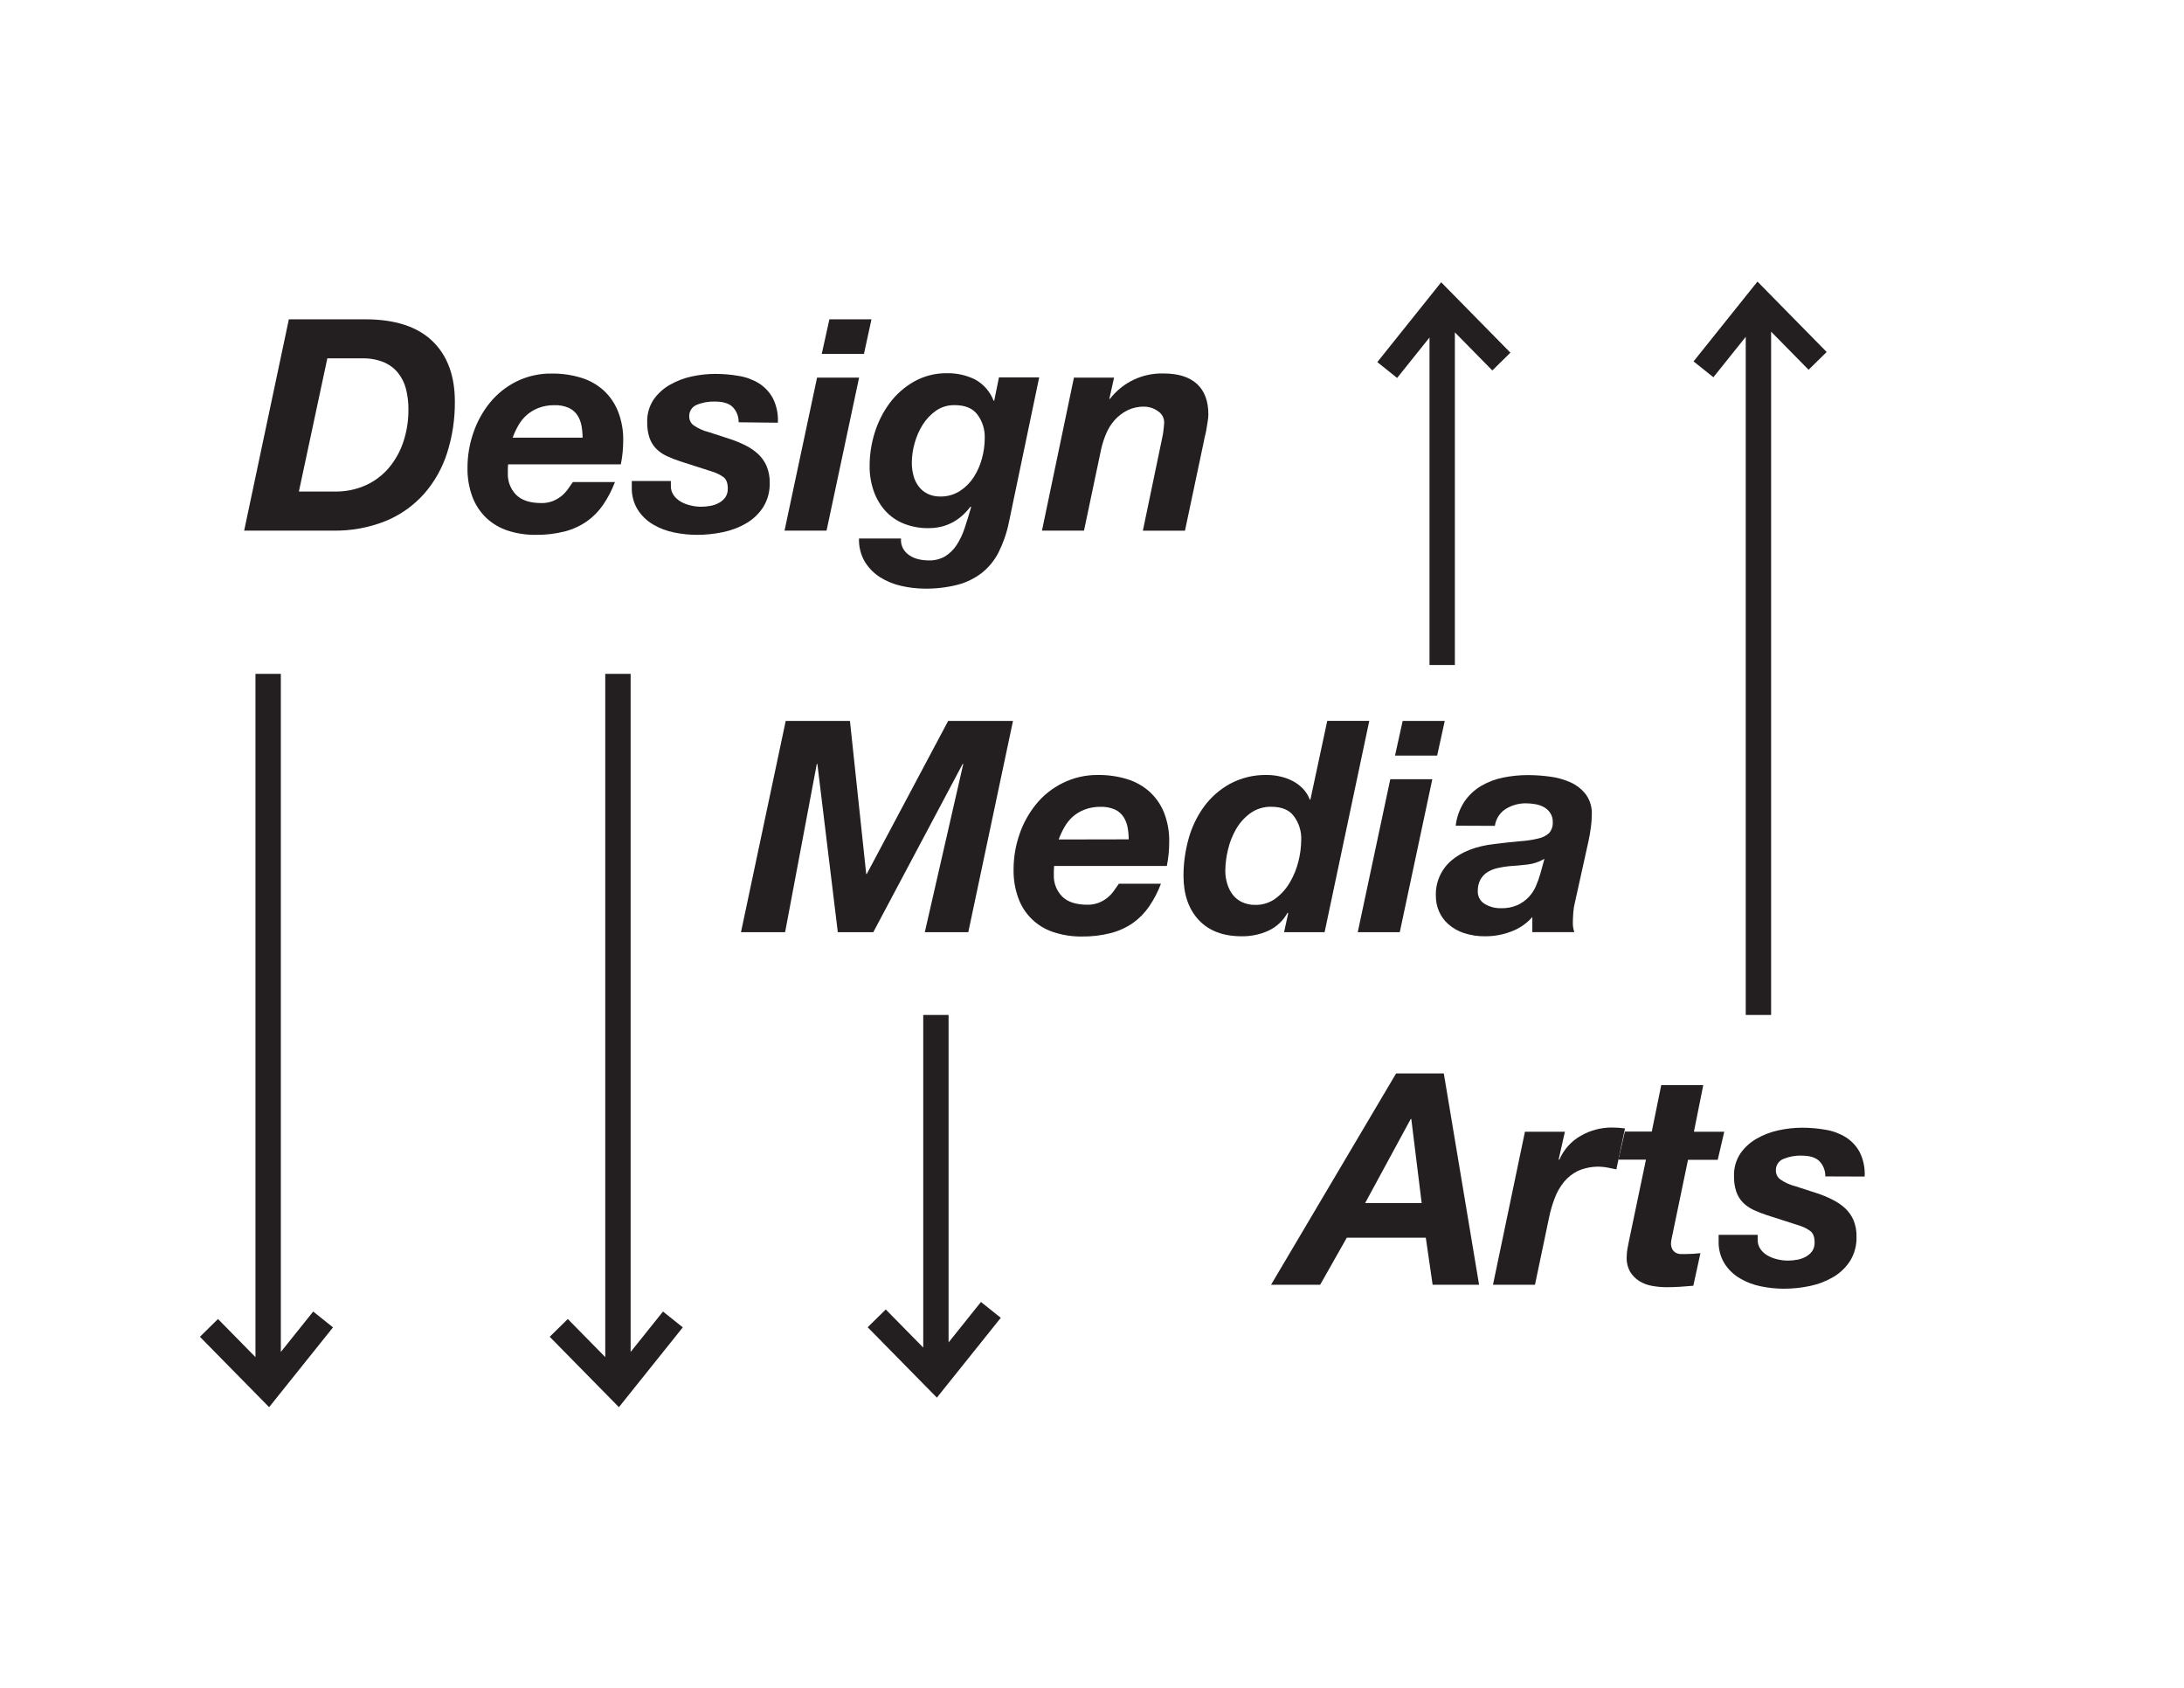
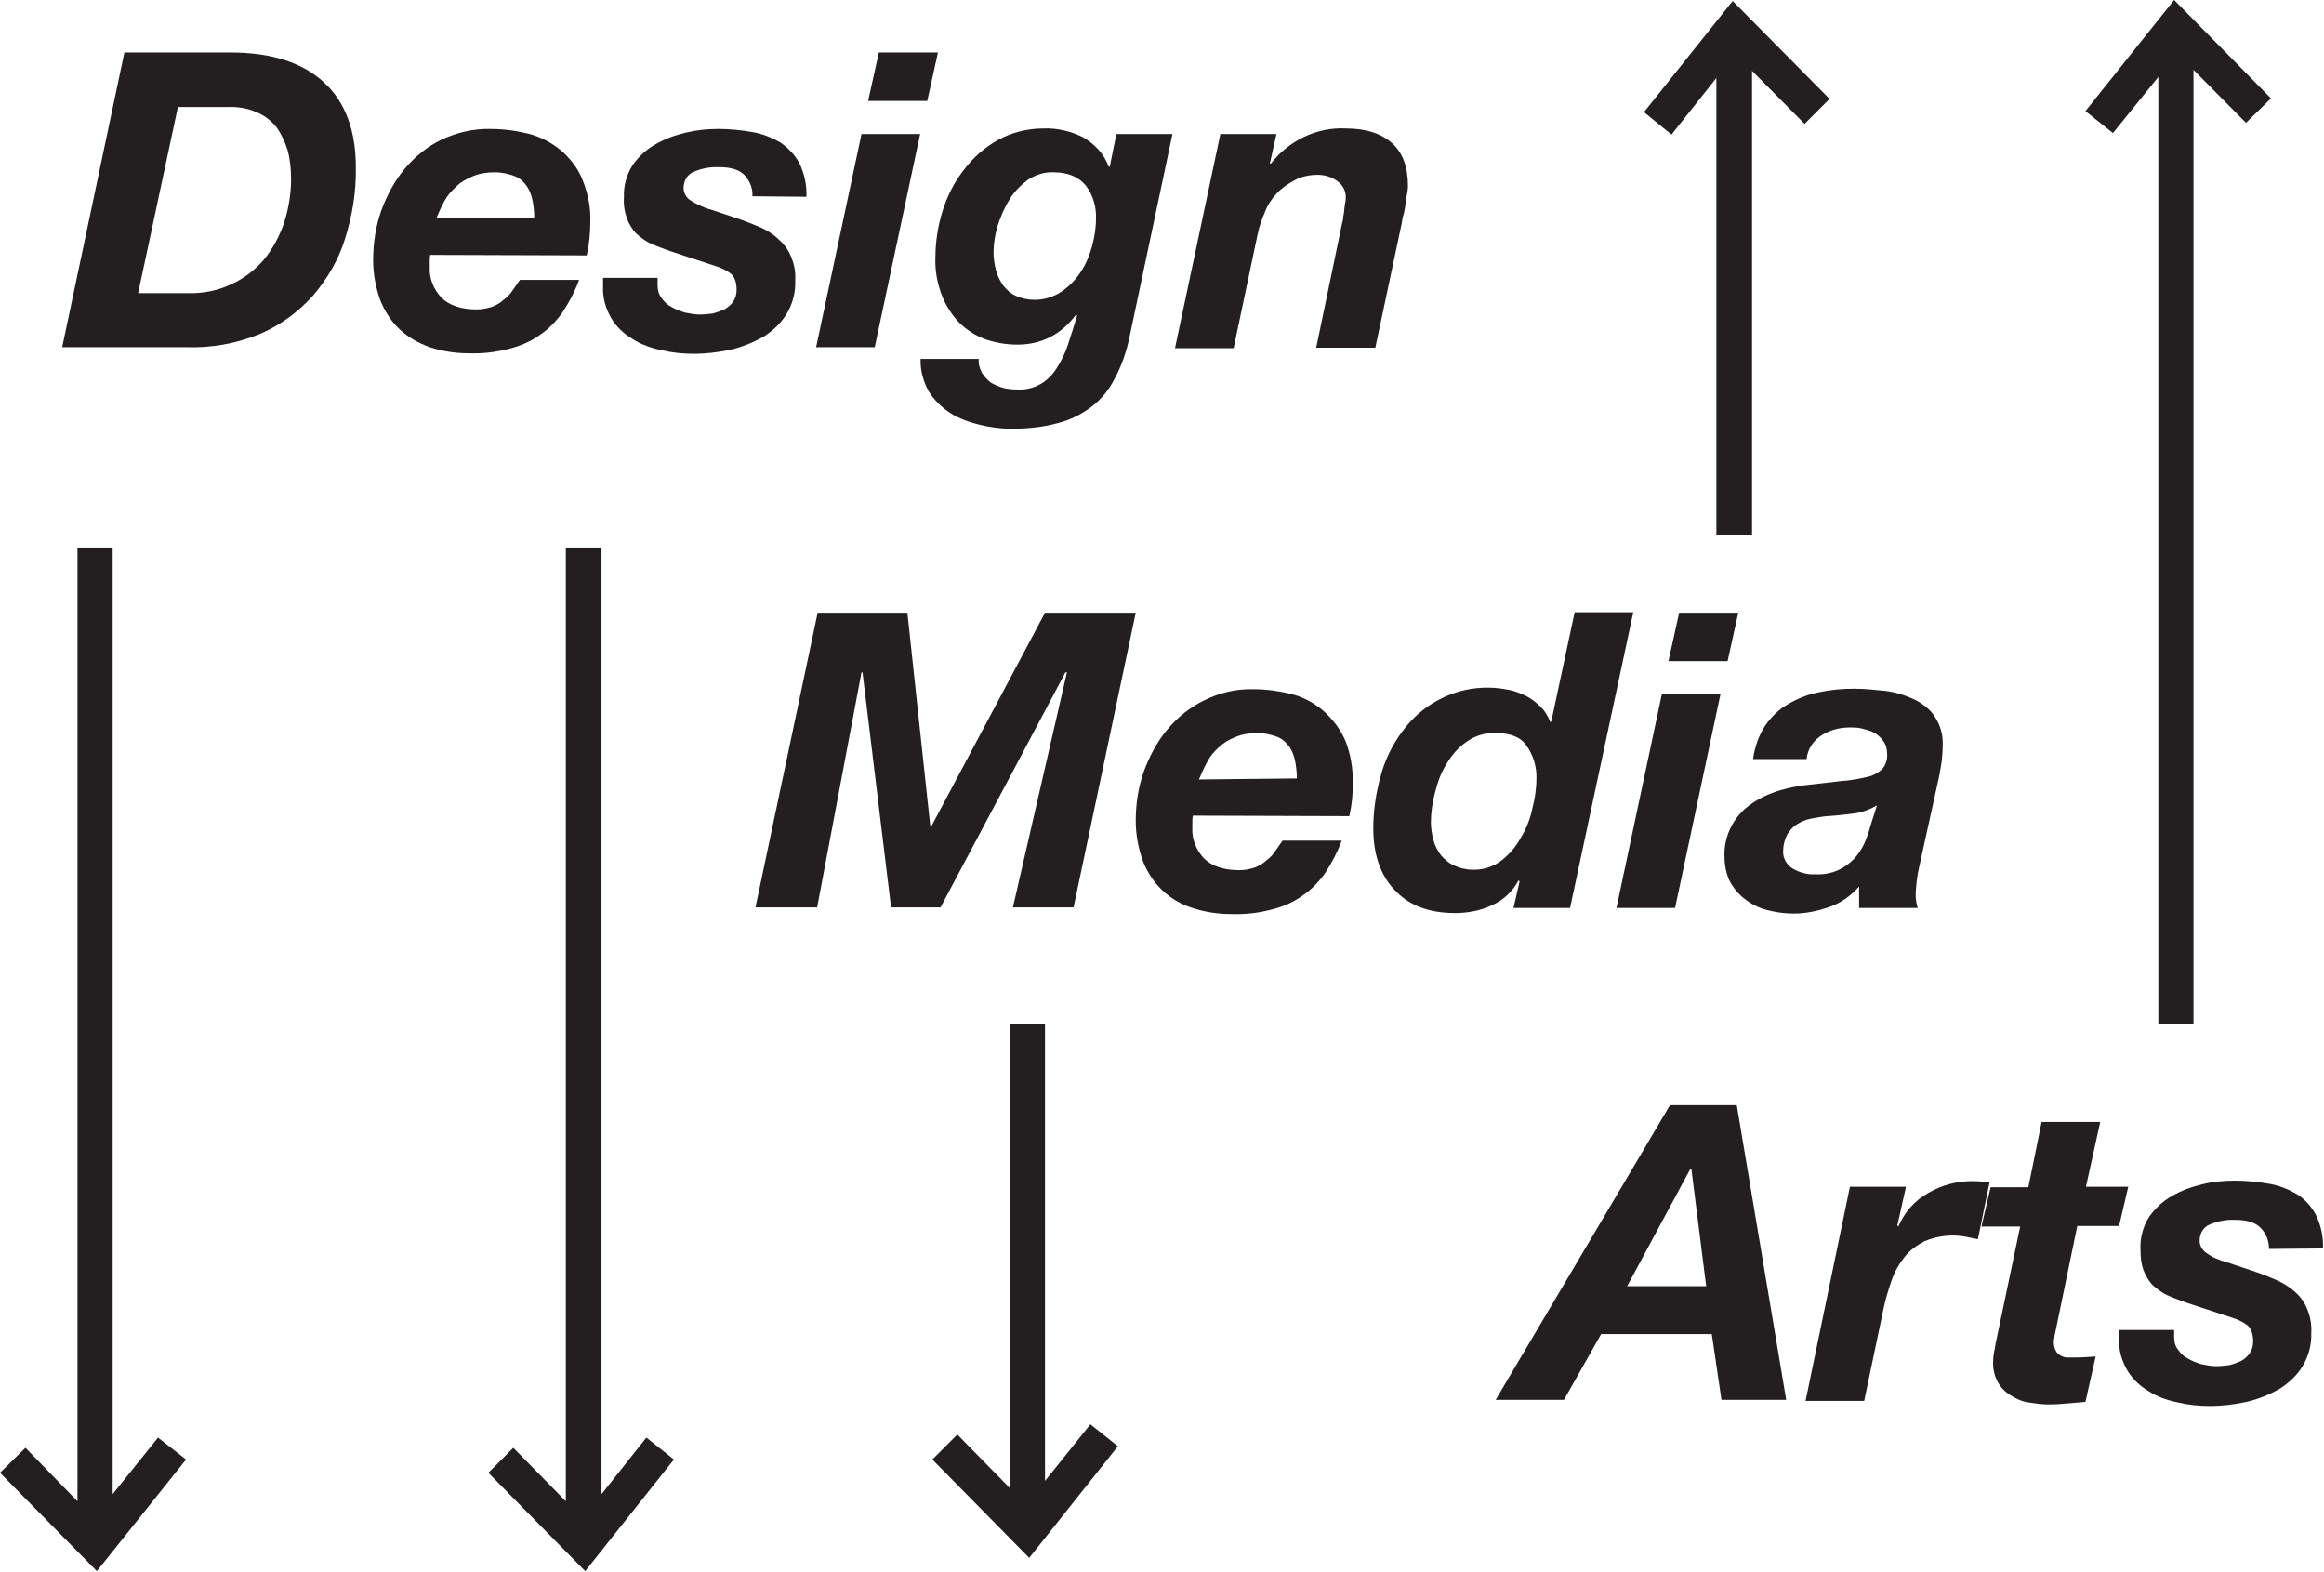
- <svg xmlns="http://www.w3.org/2000/svg" id="Layer_1" data-name="Layer 1" width="652.5" height="504.205" viewBox="0 0 792 612">
-   <defs>
-     <style>.cls-1{fill:#231f20;}.cls-2{fill:none;}</style>
-   </defs>
-   <path class="cls-1" d="M104.75,115.78h27.68q16.11,0,24.31,7.83t8.21,22a59.82,59.82,0,0,1-2.79,18.57A41.67,41.67,0,0,1,153.84,179,38,38,0,0,1,140,188.86a49.16,49.16,0,0,1-19.37,3.54H88.54Zm3.64,62.45h13a26.36,26.36,0,0,0,11.43-2.36,24,24,0,0,0,8.37-6.44,28.67,28.67,0,0,0,5.15-9.44,36.42,36.42,0,0,0,1.77-11.48,29,29,0,0,0-.91-7.57,15.39,15.39,0,0,0-2.95-5.85,13.54,13.54,0,0,0-5.21-3.81,19.69,19.69,0,0,0-7.67-1.34H118.7Z" />
-   <path class="cls-1" d="M184.27,168.36a16.68,16.68,0,0,0-.11,1.83v1.39a10.59,10.59,0,0,0,3,7.83q3,3,9.23,3a10.81,10.81,0,0,0,4-.7,11.77,11.77,0,0,0,3.11-1.77,12.86,12.86,0,0,0,2.36-2.47c.68-.93,1.31-1.82,1.88-2.68H223a39.26,39.26,0,0,1-4.29,8.26,24.08,24.08,0,0,1-5.91,6,25.14,25.14,0,0,1-8,3.65,40.81,40.81,0,0,1-10.57,1.23,31.46,31.46,0,0,1-10.14-1.55,20.84,20.84,0,0,1-7.78-4.62,20.59,20.59,0,0,1-5-7.62,28.77,28.77,0,0,1-1.78-10.46,38.83,38.83,0,0,1,2.15-12.83,35.43,35.43,0,0,1,6.06-10.94,29.31,29.31,0,0,1,9.61-7.62,28.1,28.1,0,0,1,12.77-2.84,35.15,35.15,0,0,1,10.57,1.5,21.71,21.71,0,0,1,8.16,4.56,20.77,20.77,0,0,1,5.25,7.62A27.43,27.43,0,0,1,226,159.67a43.63,43.63,0,0,1-.86,8.69Zm27-9.66a24,24,0,0,0-.38-4.24,10.83,10.83,0,0,0-1.44-3.81,7.6,7.6,0,0,0-3.12-2.73,12,12,0,0,0-5.36-1,15.63,15.63,0,0,0-5.69,1,14.34,14.34,0,0,0-4.29,2.58A14.51,14.51,0,0,0,188,154.2a28.77,28.77,0,0,0-2.09,4.5Z" />
-   <path class="cls-1" d="M267.86,153.12a7.67,7.67,0,0,0-2.14-5.52q-2-2-6.44-2a15.87,15.87,0,0,0-6.71,1.23,4.34,4.34,0,0,0-2.63,4.24,3.92,3.92,0,0,0,1.56,3.12,16.4,16.4,0,0,0,5.42,2.46l7.62,2.47a41.11,41.11,0,0,1,5.68,2.31,19.86,19.86,0,0,1,4.67,3.17A13.06,13.06,0,0,1,278,169a14.8,14.8,0,0,1,1.12,6.06,15.85,15.85,0,0,1-2.31,8.75,18.15,18.15,0,0,1-6.06,5.85,27.73,27.73,0,0,1-8.48,3.27,45.11,45.11,0,0,1-9.55,1,40.46,40.46,0,0,1-8.26-.86,24.33,24.33,0,0,1-7.62-2.89,16.67,16.67,0,0,1-5.58-5.37,14.76,14.76,0,0,1-2.15-8.16v-2.25h14.17v1.83a5.72,5.72,0,0,0,1,3.32,7.93,7.93,0,0,0,2.53,2.31,12.76,12.76,0,0,0,3.54,1.39,16.13,16.13,0,0,0,3.92.49,18.19,18.19,0,0,0,3.43-.33,9.61,9.61,0,0,0,3.11-1.12,6.93,6.93,0,0,0,2.25-2,5.37,5.37,0,0,0,.86-3.17c0-1.93-.5-3.29-1.5-4.07a13.48,13.48,0,0,0-4-2l-11.7-3.76a40.16,40.16,0,0,1-5.09-2,13.19,13.19,0,0,1-3.76-2.68,10.52,10.52,0,0,1-2.36-3.92,16.76,16.76,0,0,1-.81-5.53,14.14,14.14,0,0,1,2.31-8.26,18.07,18.07,0,0,1,6-5.42,27.4,27.4,0,0,1,7.94-3,40.06,40.06,0,0,1,8.37-.91,49.21,49.21,0,0,1,8.69.75,20.08,20.08,0,0,1,7.3,2.73,14.67,14.67,0,0,1,5,5.42,17.54,17.54,0,0,1,1.77,8.8Z" />
-   <path class="cls-1" d="M296.3,136.92h15.24l-11.8,55.48H284.5Zm17-8.59H298l2.77-12.55h15.26Z" />
-   <path class="cls-1" d="M365.84,189.5a43.72,43.72,0,0,1-3.75,10.84,22.63,22.63,0,0,1-6.07,7.41,24.68,24.68,0,0,1-8.8,4.29,45.64,45.64,0,0,1-12,1.39,38.12,38.12,0,0,1-8.43-1,24.35,24.35,0,0,1-7.62-3.11,17.72,17.72,0,0,1-5.52-5.58,15.75,15.75,0,0,1-2.15-8.48h15.24a6.62,6.62,0,0,0,.75,3.65,7.16,7.16,0,0,0,2.31,2.46,9.81,9.81,0,0,0,3.27,1.4,16.24,16.24,0,0,0,3.65.43,11.3,11.3,0,0,0,6.06-1.5,13.6,13.6,0,0,0,4.13-4.08,25.56,25.56,0,0,0,2.9-6.12c.79-2.36,1.57-4.9,2.36-7.62l-.21-.21q-5.91,7.83-15.24,7.83a23.61,23.61,0,0,1-8.91-1.61,18.18,18.18,0,0,1-6.71-4.61,21.3,21.3,0,0,1-4.23-7.14,26.8,26.8,0,0,1-1.51-9.28,40.07,40.07,0,0,1,1.88-12.08,35.55,35.55,0,0,1,5.47-10.73,28.58,28.58,0,0,1,8.8-7.72,23.61,23.61,0,0,1,11.86-3,22.12,22.12,0,0,1,10.2,2.25,14.87,14.87,0,0,1,6.76,7.73h.21l1.72-8.48h14.59ZM346.2,146.9a11.45,11.45,0,0,0-6.76,2,17.91,17.91,0,0,0-4.83,5.09,25,25,0,0,0-2.95,6.77,26.42,26.42,0,0,0-1,7,18,18,0,0,0,.59,4.67,11.22,11.22,0,0,0,1.88,3.92,9,9,0,0,0,3.22,2.68,10.15,10.15,0,0,0,4.61,1,12.77,12.77,0,0,0,7.14-2,16.82,16.82,0,0,0,5-5,23.76,23.76,0,0,0,3-6.82,27.72,27.72,0,0,0,1-7.29,13.51,13.51,0,0,0-2.68-8.64C352.68,148,349.92,146.9,346.2,146.9Z" />
-   <path class="cls-1" d="M389.45,136.92H404l-1.71,7.72h.21A23.71,23.71,0,0,1,422,135.42q7.93,0,12.07,3.8t4.13,11.11a14.66,14.66,0,0,1-.21,2.2c-.15.9-.29,1.81-.43,2.74a26.49,26.49,0,0,1-.54,2.63,19.56,19.56,0,0,0-.43,2l-6.87,32.52H414.45l6.77-32.52c.07-.43.17-.94.32-1.55a16.39,16.39,0,0,0,.32-1.88c.07-.65.14-1.27.21-1.88a13.62,13.62,0,0,0,.11-1.45,4.83,4.83,0,0,0-2.31-4.08,8.57,8.57,0,0,0-5-1.61,13.07,13.07,0,0,0-6.06,1.35,15.62,15.62,0,0,0-4.56,3.48,17.45,17.45,0,0,0-3.11,4.94,32.77,32.77,0,0,0-1.83,5.69L393.1,192.4H377.86Z" />
-   <path class="cls-1" d="M284.93,261.4h23.29l5.9,55.49h.21l29.51-55.49h23.51L351.14,338H335.37l13.95-61h-.22l-32.41,61H303.82l-7.41-61h-.21l-11.49,61h-16Z" />
-   <path class="cls-1" d="M382.26,314c-.07.71-.1,1.32-.1,1.82v1.4a10.59,10.59,0,0,0,3,7.83q3,3,9.23,3a11,11,0,0,0,4-.7,12.42,12.42,0,0,0,3.12-1.77,13.16,13.16,0,0,0,2.36-2.47c.68-.93,1.3-1.83,1.87-2.68H421a38.35,38.35,0,0,1-4.29,8.26,24,24,0,0,1-5.9,6,25.18,25.18,0,0,1-8,3.64,40.3,40.3,0,0,1-10.57,1.24A31.18,31.18,0,0,1,382.1,338a20.07,20.07,0,0,1-12.77-12.23,28.78,28.78,0,0,1-1.77-10.46,38.83,38.83,0,0,1,2.15-12.83,35.43,35.43,0,0,1,6.06-10.94,28.85,28.85,0,0,1,9.61-7.62A28.08,28.08,0,0,1,398.15,281a35.2,35.2,0,0,1,10.57,1.5,21.75,21.75,0,0,1,8.15,4.57,20.56,20.56,0,0,1,5.26,7.61A27.71,27.71,0,0,1,424,305.3a44.38,44.38,0,0,1-.86,8.69Zm27.05-9.66a24,24,0,0,0-.38-4.24,10.66,10.66,0,0,0-1.45-3.81,7.6,7.6,0,0,0-3.11-2.74,12.21,12.21,0,0,0-5.37-1,15.58,15.58,0,0,0-5.68,1,14.11,14.11,0,0,0-4.3,2.58,14.8,14.8,0,0,0-3,3.75,28,28,0,0,0-2.1,4.51Z" />
-   <path class="cls-1" d="M467.15,331.16l-.22-.22a15.3,15.3,0,0,1-7,6.55,22.83,22.83,0,0,1-9.61,2q-10.1,0-15.61-5.9t-5.53-16A50,50,0,0,1,431,304.22a36.23,36.23,0,0,1,5.58-11.69,28.9,28.9,0,0,1,9.45-8.32A27.14,27.14,0,0,1,459.42,281a21.9,21.9,0,0,1,4.78.54,18.51,18.51,0,0,1,4.5,1.61,14.2,14.2,0,0,1,3.76,2.79,11.48,11.48,0,0,1,2.52,4h.22l6.11-28.55h15.24L480.35,338h-14.7ZM461,292.53a12.55,12.55,0,0,0-7.46,2.25,18.43,18.43,0,0,0-5.2,5.69,26.79,26.79,0,0,0-3,7.51,33.73,33.73,0,0,0-1,7.72,15.79,15.79,0,0,0,.7,4.73,12.32,12.32,0,0,0,2,4,9.36,9.36,0,0,0,3.38,2.68,11,11,0,0,0,4.73,1,12.06,12.06,0,0,0,7.4-2.31,19.62,19.62,0,0,0,5.21-5.85,28.53,28.53,0,0,0,3.11-7.67,32.24,32.24,0,0,0,1-7.68,13.43,13.43,0,0,0-2.69-8.69C467.51,293.63,464.75,292.53,461,292.53Z" />
-   <path class="cls-1" d="M504.17,282.54h15.24L507.61,338H492.37Zm17-8.58H505.89l2.77-12.56h15.26Z" />
-   <path class="cls-1" d="M527.89,299.39a20.13,20.13,0,0,1,3.16-8.74,19.26,19.26,0,0,1,6-5.64,25.68,25.68,0,0,1,8-3.06,45.35,45.35,0,0,1,9.12-.91,60.28,60.28,0,0,1,7.78.54,26.56,26.56,0,0,1,7.57,2.09,14.46,14.46,0,0,1,5.63,4.46,11.65,11.65,0,0,1,2.09,7.51,34.73,34.73,0,0,1-.32,4.29c-.21,1.65-.5,3.33-.86,5l-4.94,22.32a19.49,19.49,0,0,0-.59,3.71c-.1,1.46-.16,2.73-.16,3.81a10.12,10.12,0,0,0,.54,3.22H555.68v-5.48a18.83,18.83,0,0,1-7.67,5.26,26.28,26.28,0,0,1-9.28,1.72,24.08,24.08,0,0,1-7.89-1.18,16.35,16.35,0,0,1-5.64-3.22,13.4,13.4,0,0,1-3.38-4.67,13.88,13.88,0,0,1-1.12-5.53,16.09,16.09,0,0,1,5.63-12.87q5.64-4.83,15.62-6,5.35-.65,9.33-1a37.43,37.43,0,0,0,6.6-1,8.2,8.2,0,0,0,3.92-2,5.58,5.58,0,0,0,1.29-4,5.66,5.66,0,0,0-1-3.38,6.72,6.72,0,0,0-2.41-2.09,10.16,10.16,0,0,0-3.17-1,20.13,20.13,0,0,0-3.11-.27,13.66,13.66,0,0,0-7.3,2,8.64,8.64,0,0,0-4,6.17Zm32.19,12a15.41,15.41,0,0,1-6.22,2.09c-2.22.26-4.44.45-6.66.6a31.69,31.69,0,0,0-4.18.69,12.12,12.12,0,0,0-3.6,1.45,7.57,7.57,0,0,0-2.52,2.63,8.39,8.39,0,0,0-1,4.24,5.13,5.13,0,0,0,2.52,4.67,10.88,10.88,0,0,0,5.85,1.55,14,14,0,0,0,6-1.12,13.16,13.16,0,0,0,4.08-2.9,13.56,13.56,0,0,0,2.63-4,38.54,38.54,0,0,0,1.61-4.5Z" />
-   <path class="cls-1" d="M506.28,389.22h17.3l12.79,76.62H519.52l-2.47-17.06H488.4l-9.66,17.06H460.93Zm-11.23,47h20.5l-3.76-30.48h-.21Z" />
-   <path class="cls-1" d="M553,410.36h14.49l-2.25,10,.21.21a18.23,18.23,0,0,1,7.78-8.74,22.56,22.56,0,0,1,11.32-3,35.75,35.75,0,0,1,4.73.33L586.16,424l-3.22-.65a18.3,18.3,0,0,0-10.67,1.18,15.3,15.3,0,0,0-5.16,4.08,21,21,0,0,0-3.32,5.85,45.75,45.75,0,0,0-2,6.81l-5.15,24.58H541.41Z" />
-   <path class="cls-1" d="M614.28,410.36h11l-2.37,10.19H612.13l-5.73,27.58c-.14.57-.25,1.09-.32,1.56a7.75,7.75,0,0,0-.11,1,4.39,4.39,0,0,0,.49,2.3,3.43,3.43,0,0,0,1.24,1.24,3.81,3.81,0,0,0,1.68.48c.61,0,1.2,0,1.78,0a46.63,46.63,0,0,0,5.48-.32l-2.58,11.81c-1.57.14-3.15.27-4.74.37s-3.2.16-4.86.16a29.9,29.9,0,0,1-5.35-.48,13,13,0,0,1-4.68-1.77,10.22,10.22,0,0,1-3.33-3.43,10.1,10.1,0,0,1-1.18-5.58,15.84,15.84,0,0,1,.21-2.42c.15-.89.32-1.84.54-2.84l6.22-29.73h-10l2.36-10.19H599l3.43-16.85h15.24Z" />
-   <path class="cls-1" d="M661.93,426.56a7.76,7.76,0,0,0-2.15-5.53q-2-2-6.44-2a15.9,15.9,0,0,0-6.71,1.23,4.34,4.34,0,0,0-2.63,4.24,3.89,3.89,0,0,0,1.56,3.11A16.27,16.27,0,0,0,651,430.1l7.62,2.47a39.35,39.35,0,0,1,5.69,2.31A20.29,20.29,0,0,1,669,438a13.06,13.06,0,0,1,3.12,4.35,14.8,14.8,0,0,1,1.12,6.06,15.93,15.93,0,0,1-2.3,8.75,18.18,18.18,0,0,1-6.07,5.85,27.77,27.77,0,0,1-8.47,3.27,45.2,45.2,0,0,1-9.56,1,41.17,41.17,0,0,1-8.26-.86,24.11,24.11,0,0,1-7.62-2.9,16.54,16.54,0,0,1-5.58-5.36,14.76,14.76,0,0,1-2.14-8.16v-2.25h14.16v1.82a5.66,5.66,0,0,0,1,3.33,7.79,7.79,0,0,0,2.52,2.31,12.88,12.88,0,0,0,3.54,1.39,16.13,16.13,0,0,0,3.92.49,18.11,18.11,0,0,0,3.43-.33,9.85,9.85,0,0,0,3.11-1.12,7.07,7.07,0,0,0,2.26-2,5.44,5.44,0,0,0,.86-3.17c0-1.93-.51-3.29-1.51-4.08a13.73,13.73,0,0,0-4-2l-11.7-3.76a40.16,40.16,0,0,1-5.09-2,13.19,13.19,0,0,1-3.76-2.68,10.6,10.6,0,0,1-2.36-3.92,16.77,16.77,0,0,1-.8-5.53,14.13,14.13,0,0,1,2.3-8.26,18.17,18.17,0,0,1,6-5.42,27.12,27.12,0,0,1,7.94-3,40.08,40.08,0,0,1,8.37-.92,49.12,49.12,0,0,1,8.69.76,20.08,20.08,0,0,1,7.3,2.73,14.58,14.58,0,0,1,5,5.42,17.54,17.54,0,0,1,1.77,8.8Z" />
-   <polygon class="cls-1" points="113.58 475.55 101.84 490.21 101.84 244.33 92.64 244.33 92.64 492.08 79.05 478.26 72.5 484.71 97.59 510.23 120.76 481.29 113.58 475.55" />
-   <polygon class="cls-1" points="240.43 475.55 228.69 490.21 228.69 244.33 219.49 244.33 219.49 492.08 205.91 478.26 199.35 484.71 224.44 510.23 247.61 481.29 240.43 475.55" />
-   <rect class="cls-2" x="70.39" y="85.05" width="731.37" height="425.18" />
-   <polygon class="cls-1" points="662.42 127.63 637.32 102.1 614.15 131.04 621.34 136.79 633.07 122.13 633.07 368.01 642.27 368.01 642.27 120.26 655.86 134.07 662.42 127.63" />
-   <polygon class="cls-1" points="355.73 472.09 343.99 486.75 343.99 368.01 334.8 368.01 334.8 488.62 321.21 474.8 314.65 481.25 339.75 506.77 362.92 477.83 355.73 472.09" />
-   <rect class="cls-2" x="70.39" y="85.05" width="731.37" height="425.18" />
-   <polygon class="cls-1" points="547.73 127.88 522.63 102.35 499.47 131.29 506.65 137.04 518.39 122.38 518.39 241.12 527.59 241.12 527.59 120.51 541.17 134.32 547.73 127.88" />
+ <svg xmlns="http://www.w3.org/2000/svg" version="1.1" id="Layer_1" width="455.9" height="308.2" style="enable-background:new 0 0 455.9 308.2;" xml:space="preserve">
+   <style type="text/css">
+ 	.st0{fill:#231F20;}
+ </style>
+   <g>
+     <path class="st0" d="M24.4,10.3h20.8c8.1,0,14.2,2,18.4,5.9s6.2,9.5,6.2,16.6c0.1,4.8-0.7,9.5-2.1,14c-1.3,4.2-3.5,7.9-6.3,11.2   c-2.9,3.2-6.4,5.8-10.4,7.5c-4.6,1.9-9.6,2.8-14.7,2.6H12.2L24.4,10.3z M27.1,57.5h9.8c2.9,0.1,5.9-0.5,8.6-1.8   c2.4-1.1,4.6-2.8,6.3-4.8c1.7-2.1,3-4.5,3.9-7.1c0.9-2.8,1.4-5.7,1.4-8.7c0-2-0.2-3.9-0.7-5.7c-0.5-1.6-1.2-3.1-2.2-4.5   c-1.1-1.3-2.4-2.3-3.9-2.9c-1.8-0.8-3.8-1.1-5.8-1h-9.6L27.1,57.5z" />
+     <path class="st0" d="M84.4,50c-0.1,0.5-0.1,0.9-0.1,1.4v1.1c-0.1,2.2,0.8,4.3,2.3,5.9c1.5,1.5,3.9,2.3,6.9,2.3c1.1,0,2-0.2,3-0.5   c0.8-0.3,1.7-0.8,2.3-1.4c0.7-0.5,1.3-1.1,1.8-1.9c0.5-0.7,1-1.4,1.4-2h11.6c-0.8,2.2-1.9,4.3-3.2,6.3c-1.2,1.7-2.7,3.3-4.5,4.5   c-1.8,1.3-3.9,2.2-6,2.7c-2.6,0.7-5.3,1-8,0.9c-2.6,0-5.2-0.4-7.6-1.2c-2.2-0.8-4.2-1.9-5.9-3.5c-1.7-1.6-2.9-3.5-3.8-5.7   c-0.9-2.5-1.4-5.2-1.4-7.9c0-3.3,0.5-6.6,1.6-9.7c1.1-3,2.6-5.8,4.6-8.2c2-2.4,4.5-4.4,7.2-5.7c3-1.4,6.3-2.2,9.7-2.1   c2.7,0,5.4,0.4,8,1.1c2.3,0.7,4.4,1.9,6.2,3.5c1.7,1.6,3.1,3.5,3.9,5.7c1,2.6,1.5,5.2,1.4,7.9c0,2.2-0.2,4.4-0.7,6.6L84.4,50   L84.4,50z M104.8,42.7c0-1.1-0.1-2.1-0.3-3.2c-0.2-1-0.5-2-1.1-2.9c-0.6-0.9-1.4-1.6-2.3-2c-1.3-0.5-2.6-0.8-4.1-0.8   c-1.4,0-2.9,0.2-4.3,0.8c-1.2,0.5-2.3,1.1-3.2,2c-0.9,0.8-1.7,1.7-2.3,2.8c-0.6,1.1-1.1,2.2-1.6,3.4L104.8,42.7L104.8,42.7z" />
+     <path class="st0" d="M147.6,38.5c0.1-1.6-0.5-3-1.6-4.2c-1-1-2.6-1.5-4.8-1.5c-1.7-0.1-3.5,0.2-5.1,0.9c-1.3,0.5-2,1.8-2,3.2   c0,0.9,0.5,1.8,1.2,2.3c1.2,0.8,2.6,1.5,4.1,1.9l5.7,1.9c1.4,0.5,2.9,1.1,4.3,1.7c1.3,0.6,2.5,1.4,3.5,2.4c1,0.9,1.8,2,2.3,3.3   c0.6,1.4,0.9,3,0.8,4.6c0.1,2.3-0.5,4.6-1.7,6.6c-1.1,1.8-2.7,3.3-4.6,4.5c-2,1.1-4.2,2-6.4,2.5c-2.3,0.5-4.8,0.8-7.2,0.8   c-2.1,0-4.2-0.2-6.3-0.7c-2-0.4-4-1.1-5.7-2.2c-1.7-1-3.2-2.4-4.2-4.1c-1.1-1.9-1.7-4-1.6-6.2v-1.7h10.7V56c0,0.9,0.2,1.7,0.8,2.5   c0.5,0.7,1.1,1.3,1.9,1.7c0.8,0.5,1.7,0.8,2.6,1.1c1,0.2,2,0.4,2.9,0.4c0.9,0,1.7-0.1,2.6-0.2c0.8-0.2,1.6-0.5,2.3-0.8   c0.7-0.4,1.3-0.9,1.7-1.5c0.5-0.7,0.7-1.5,0.7-2.4c0-1.4-0.4-2.5-1.1-3.1c-0.9-0.7-2-1.2-3-1.5l-8.8-2.9c-1.3-0.5-2.6-0.9-3.9-1.5   c-1.1-0.5-2-1.2-2.9-2c-0.8-0.8-1.4-1.9-1.8-2.9c-0.5-1.4-0.7-2.8-0.6-4.2c-0.1-2.2,0.5-4.4,1.7-6.3c1.2-1.7,2.7-3.1,4.5-4.1   c1.9-1.1,3.9-1.8,6-2.3c2.1-0.5,4.2-0.7,6.3-0.7c2.2,0,4.4,0.2,6.6,0.6c2,0.3,3.9,1.1,5.5,2c1.6,1.1,2.9,2.4,3.8,4.1   c1,2,1.5,4.4,1.4,6.6L147.6,38.5z" />
+     <path class="st0" d="M169,26.3h11.5l-8.9,41.8h-11.5L169,26.3z M181.9,19.8h-11.6l2.1-9.5H184L181.9,19.8z" />
+     <path class="st0" d="M221.6,66c-0.6,2.9-1.5,5.6-2.9,8.2c-1.1,2.2-2.6,4.1-4.6,5.6s-4.2,2.6-6.6,3.2c-2.9,0.8-6,1.1-9.1,1.1   c-2.1,0-4.3-0.3-6.3-0.8c-2-0.5-4-1.2-5.7-2.3c-1.7-1.1-3.1-2.5-4.2-4.2c-1.1-2-1.7-4.2-1.6-6.4H192c-0.1,1,0.2,1.9,0.6,2.7   c0.5,0.8,1.1,1.4,1.7,1.9c0.8,0.5,1.6,0.8,2.5,1.1c0.9,0.2,1.8,0.3,2.8,0.3c1.6,0.1,3.2-0.3,4.6-1.1c1.3-0.8,2.3-1.8,3.1-3.1   c0.9-1.4,1.7-3,2.2-4.6c0.6-1.8,1.2-3.7,1.8-5.7l-0.2-0.2c-2.9,3.9-6.8,5.9-11.5,5.9c-2.3,0-4.6-0.4-6.7-1.2c-2-0.8-3.7-2-5.1-3.5   c-1.4-1.6-2.5-3.4-3.2-5.4c-0.8-2.3-1.2-4.6-1.1-7c0-3.1,0.5-6.2,1.4-9.1c0.9-2.9,2.3-5.7,4.2-8.1c1.8-2.4,4.1-4.4,6.6-5.8   c2.7-1.5,5.8-2.3,9-2.3c2.6-0.1,5.3,0.5,7.7,1.7c2.3,1.3,4.2,3.3,5.1,5.8h0.2l1.3-6.4h11L221.6,66z M206.7,33.8   c-1.8-0.1-3.6,0.5-5.1,1.5c-1.4,1.1-2.7,2.3-3.6,3.9c-1,1.6-1.7,3.3-2.3,5.1c-0.5,1.7-0.8,3.5-0.8,5.3c0,1.2,0.2,2.3,0.5,3.5   c0.3,1.1,0.8,2,1.4,2.9c0.6,0.8,1.5,1.6,2.4,2c1.1,0.5,2.3,0.8,3.5,0.8c1.9,0.1,3.8-0.5,5.4-1.5c1.5-1,2.8-2.3,3.8-3.8   c1.1-1.6,1.8-3.3,2.3-5.1c0.5-1.8,0.8-3.6,0.8-5.5c0.1-2.3-0.6-4.7-2-6.5C211.6,34.7,209.5,33.8,206.7,33.8z" />
+     <path class="st0" d="M239.4,26.3h11l-1.3,5.8h0.2c3.5-4.5,9-7.2,14.7-6.9c4,0,7,1,9.1,2.9s3.1,4.7,3.1,8.4c0,0.5-0.1,1.1-0.2,1.7   c-0.2,0.7-0.2,1.4-0.3,2s-0.2,1.4-0.4,2c-0.2,0.5-0.2,1-0.3,1.5l-5.2,24.5h-11.6l5.1-24.5c0.1-0.3,0.2-0.7,0.2-1.2   c0.1-0.5,0.2-0.9,0.2-1.4c0.1-0.5,0.1-1,0.2-1.4c0.1-0.4,0.1-0.8,0.1-1.1c0-1.3-0.7-2.4-1.7-3.1c-1.1-0.8-2.4-1.2-3.8-1.2   c-1.6,0-3.2,0.3-4.6,1.1c-1.3,0.7-2.5,1.5-3.5,2.6c-1,1.1-1.8,2.3-2.3,3.7c-0.6,1.4-1.1,2.8-1.4,4.3l-4.7,22.3h-11.5L239.4,26.3z" />
+     <path class="st0" d="M160.4,120.2H178l4.5,41.9h0.2l22.3-41.9h17.8l-12.2,57.8h-11.9l10.6-46.1H209l-24.5,46.1h-9.7l-5.6-46.1H169   l-8.7,46.1h-12.1L160.4,120.2z" />
+     <path class="st0" d="M234,160c-0.1,0.5-0.1,1-0.1,1.4v1.1c-0.1,2.2,0.8,4.3,2.3,5.9c1.5,1.5,3.9,2.3,6.9,2.3c1.1,0,2-0.2,3-0.5   c0.8-0.3,1.7-0.8,2.3-1.4c0.7-0.5,1.3-1.1,1.8-1.9c0.5-0.7,1-1.4,1.4-2h11.6c-0.8,2.2-1.9,4.3-3.2,6.3c-1.2,1.7-2.7,3.3-4.5,4.5   c-1.8,1.3-3.9,2.2-6,2.7c-2.6,0.7-5.3,1-8,0.9c-2.6,0-5.2-0.4-7.6-1.2c-4.5-1.4-8-4.8-9.7-9.2c-0.9-2.5-1.4-5.2-1.4-7.9   c0-3.3,0.5-6.6,1.6-9.7c1.1-3,2.6-5.8,4.6-8.2c2-2.4,4.5-4.4,7.2-5.7c3-1.5,6.3-2.3,9.7-2.2c2.7,0,5.4,0.4,8,1.1   c2.3,0.7,4.4,1.9,6.1,3.5s3.1,3.5,4,5.7c1,2.6,1.4,5.3,1.4,8c0,2.2-0.2,4.4-0.7,6.6L234,160z M254.4,152.7c0-1.1-0.1-2.1-0.3-3.2   c-0.2-1.1-0.5-2-1.1-2.9s-1.4-1.6-2.3-2c-1.3-0.5-2.6-0.8-4.1-0.8c-1.4,0-2.9,0.2-4.3,0.8c-1.2,0.5-2.3,1.1-3.2,2   c-0.9,0.8-1.7,1.7-2.3,2.9c-0.6,1.1-1.1,2.2-1.6,3.4L254.4,152.7z" />
+     <path class="st0" d="M298.1,172.9l-0.2-0.2c-1.2,2.2-3,3.9-5.3,4.9c-2.3,1.1-4.8,1.5-7.2,1.5c-5.1,0-9-1.5-11.8-4.5   c-2.8-2.9-4.2-7-4.2-12.1c0-3.4,0.5-6.8,1.4-10.1c0.8-3.2,2.3-6.2,4.2-8.8c1.9-2.6,4.3-4.8,7.2-6.3c3.1-1.7,6.6-2.5,10.1-2.4   c1.2,0,2.4,0.2,3.6,0.4c1.2,0.2,2.3,0.7,3.4,1.2c1.1,0.5,2,1.3,2.9,2.1c0.8,0.8,1.5,1.9,1.9,3h0.2l4.6-21.5h11.5L308,178.1h-11.1   L298.1,172.9z M293.4,143.8c-2-0.1-4,0.5-5.7,1.7c-1.6,1.1-2.9,2.6-3.9,4.3c-1.1,1.7-1.8,3.7-2.3,5.7c-0.5,1.9-0.8,3.9-0.8,5.8   c0,1.2,0.2,2.4,0.5,3.5c0.3,1.1,0.8,2.1,1.5,3c0.7,0.8,1.6,1.6,2.6,2c1.1,0.5,2.3,0.8,3.5,0.8c2,0.1,4-0.5,5.6-1.7   c1.6-1.2,2.9-2.7,3.9-4.5c1.1-1.8,1.9-3.8,2.3-5.8c0.5-1.9,0.8-3.9,0.8-5.8c0.1-2.3-0.6-4.7-2-6.6   C298.3,144.6,296.3,143.8,293.4,143.8z" />
+     <path class="st0" d="M326,136.2h11.5l-8.9,41.9h-11.5L326,136.2z M338.9,129.7h-11.6l2.1-9.5H341L338.9,129.7z" />
+     <path class="st0" d="M343.9,148.9c0.3-2.3,1.1-4.6,2.4-6.6c1.2-1.7,2.7-3.2,4.5-4.2c1.9-1.1,3.9-1.9,6-2.3c2.3-0.5,4.6-0.7,6.9-0.7   c2,0,3.9,0.2,5.9,0.4c2,0.2,3.9,0.8,5.7,1.6c1.7,0.8,3.2,1.9,4.2,3.4c1.1,1.7,1.7,3.6,1.6,5.7c0,1.1-0.1,2.2-0.2,3.2   c-0.2,1.2-0.4,2.5-0.7,3.8l-3.7,16.8c-0.2,0.9-0.4,1.9-0.5,2.8c-0.1,1.1-0.2,2-0.2,2.9c0,0.8,0.2,1.7,0.4,2.4h-11.5v-4.2   c-1.6,1.8-3.5,3.2-5.8,4c-2.3,0.8-4.6,1.3-7,1.3c-2,0-4-0.3-6-0.9c-1.6-0.5-3-1.4-4.2-2.4c-1.1-1-2-2.2-2.6-3.5   c-0.5-1.3-0.8-2.7-0.8-4.2c-0.2-3.7,1.4-7.3,4.2-9.7c2.9-2.4,6.8-3.9,11.8-4.5c2.7-0.3,5.1-0.6,7-0.8c1.7-0.1,3.3-0.4,5-0.8   c1.1-0.2,2.1-0.8,2.9-1.5c0.7-0.8,1.1-1.9,1-3c0-0.9-0.2-1.8-0.8-2.6c-0.5-0.7-1.1-1.2-1.8-1.6c-0.8-0.4-1.6-0.6-2.4-0.8   c-0.8-0.2-1.6-0.2-2.3-0.2c-2,0-3.9,0.5-5.5,1.5c-1.7,1.1-2.8,2.7-3,4.7L343.9,148.9z M368.2,158c-1.4,0.8-3,1.4-4.7,1.6   c-1.7,0.2-3.3,0.4-5.1,0.5c-1.1,0.1-2.1,0.3-3.2,0.5c-1,0.2-1.9,0.6-2.7,1.1c-0.8,0.5-1.4,1.2-1.9,2c-0.5,1-0.8,2.1-0.8,3.2   c-0.1,1.4,0.7,2.8,1.9,3.5c1.4,0.8,2.9,1.2,4.4,1.1c1.6,0.1,3.1-0.2,4.5-0.8c1.1-0.5,2.2-1.3,3.1-2.2c0.8-0.9,1.5-1.9,2-3   c0.5-1.1,0.9-2.3,1.2-3.4L368.2,158z" />
+     <path class="st0" d="M327.6,216.8h13.1l9.7,57.8h-12.7l-1.9-12.9h-21.7l-7.3,12.9h-13.4L327.6,216.8z M319.2,252.3h15.5l-2.9-23   h-0.2L319.2,252.3z" />
+     <path class="st0" d="M362.9,232.8h11l-1.7,7.6l0.2,0.2c1.2-2.8,3.2-5.1,5.9-6.6c2.6-1.5,5.5-2.3,8.5-2.3c1.2,0,2.4,0.1,3.5,0.2   l-2.3,11.2l-2.4-0.5c-2.7-0.5-5.5-0.2-8.1,0.9c-1.5,0.8-2.9,1.8-3.9,3.1c-1.1,1.4-1.9,2.8-2.5,4.5s-1.1,3.4-1.5,5.1l-3.9,18.6   h-11.5L362.9,232.8z" />
+     <path class="st0" d="M409.2,232.8h8.3l-1.8,7.7h-8.2l-4.3,20.8c-0.1,0.5-0.2,0.8-0.2,1.2c-0.1,0.2-0.1,0.5-0.1,0.8   c0,0.6,0.1,1.2,0.4,1.7c0.2,0.4,0.5,0.7,0.9,0.9s0.8,0.4,1.3,0.4c0.5,0,0.9,0,1.4,0c1.4,0,2.8-0.1,4.2-0.2l-2,8.9   c-1.2,0.1-2.4,0.2-3.5,0.3c-1.1,0.1-2.4,0.2-3.7,0.2c-1.4,0-2.7-0.2-4-0.4c-1.3-0.2-2.4-0.7-3.5-1.4c-1.1-0.7-1.9-1.5-2.5-2.6   c-0.7-1.3-1-2.7-0.9-4.2c0-0.6,0.1-1.2,0.2-1.8c0.2-0.7,0.2-1.4,0.4-2.1l4.7-22.4h-7.6l1.8-7.7h7.4l2.6-12.8h11.5L409.2,232.8z" />
+     <path class="st0" d="M445.1,245c0-1.6-0.5-3-1.7-4.2c-1-1-2.6-1.5-4.8-1.5c-1.7-0.1-3.5,0.2-5.1,0.9c-1.3,0.5-2,1.8-2,3.2   c0,0.9,0.5,1.8,1.2,2.3c1.2,0.9,2.6,1.5,4.1,1.9l5.7,1.9c1.5,0.5,2.9,1.1,4.3,1.7c1.3,0.6,2.5,1.4,3.5,2.3c1,0.9,1.8,2,2.3,3.3   c0.6,1.4,0.9,3,0.8,4.6c0.1,2.3-0.5,4.6-1.7,6.6c-1.1,1.8-2.7,3.3-4.6,4.5c-2,1.1-4.2,2-6.4,2.5c-2.3,0.5-4.8,0.8-7.2,0.8   c-2.1,0-4.2-0.2-6.3-0.7c-2-0.4-4-1.1-5.7-2.2c-1.7-1-3.2-2.4-4.2-4.1c-1.1-1.9-1.7-4-1.6-6.2v-1.7h10.8v1.4c0,0.9,0.2,1.8,0.8,2.5   c0.5,0.7,1.1,1.3,1.9,1.7c0.8,0.5,1.7,0.8,2.6,1.1c1,0.2,2,0.4,2.9,0.4c0.9,0,1.7-0.1,2.6-0.2c0.8-0.2,1.6-0.5,2.3-0.8   c0.7-0.4,1.3-0.9,1.7-1.5c0.5-0.7,0.7-1.5,0.7-2.4c0-1.4-0.4-2.5-1.1-3.1c-0.9-0.7-2-1.2-3-1.5l-8.8-2.9c-1.3-0.5-2.6-0.9-3.9-1.5   c-1.1-0.5-2-1.2-2.9-2c-0.8-0.8-1.4-1.9-1.8-2.9c-0.5-1.4-0.6-2.8-0.6-4.2c-0.1-2.2,0.5-4.4,1.7-6.3c1.2-1.7,2.7-3.1,4.5-4.1   c1.9-1.1,3.9-1.8,6-2.3c2-0.5,4.2-0.7,6.3-0.7c2.2,0,4.4,0.2,6.6,0.6c2,0.3,3.9,1.1,5.5,2c1.6,1,2.9,2.4,3.8,4.1   c1,2,1.5,4.4,1.4,6.6L445.1,245z" />
+     <polygon class="st0" points="31,282 22.1,293.1 22.1,107.4 15.2,107.4 15.2,294.5 5,284 0,288.9 19,308.2 36.5,286.3  " />
+     <polygon class="st0" points="126.8,282 118,293.1 118,107.4 111,107.4 111,294.5 100.7,284 95.8,288.9 114.8,308.2 132.2,286.3     " />
+     <polygon class="st0" points="445.5,19.3 426.5,0 409.1,21.8 414.5,26.1 423.4,15.1 423.4,200.8 430.3,200.8 430.3,13.7 440.6,24.1     " />
+     <polygon class="st0" points="213.9,279.4 205,290.5 205,200.8 198.1,200.8 198.1,291.9 187.8,281.4 182.9,286.3 201.9,305.6    219.3,283.7  " />
+     <polygon class="st0" points="358.9,19.4 339.9,0.2 322.5,22 327.9,26.4 336.7,15.3 336.7,105 343.7,105 343.7,13.9 354,24.3  " />
+   </g>
</svg>
